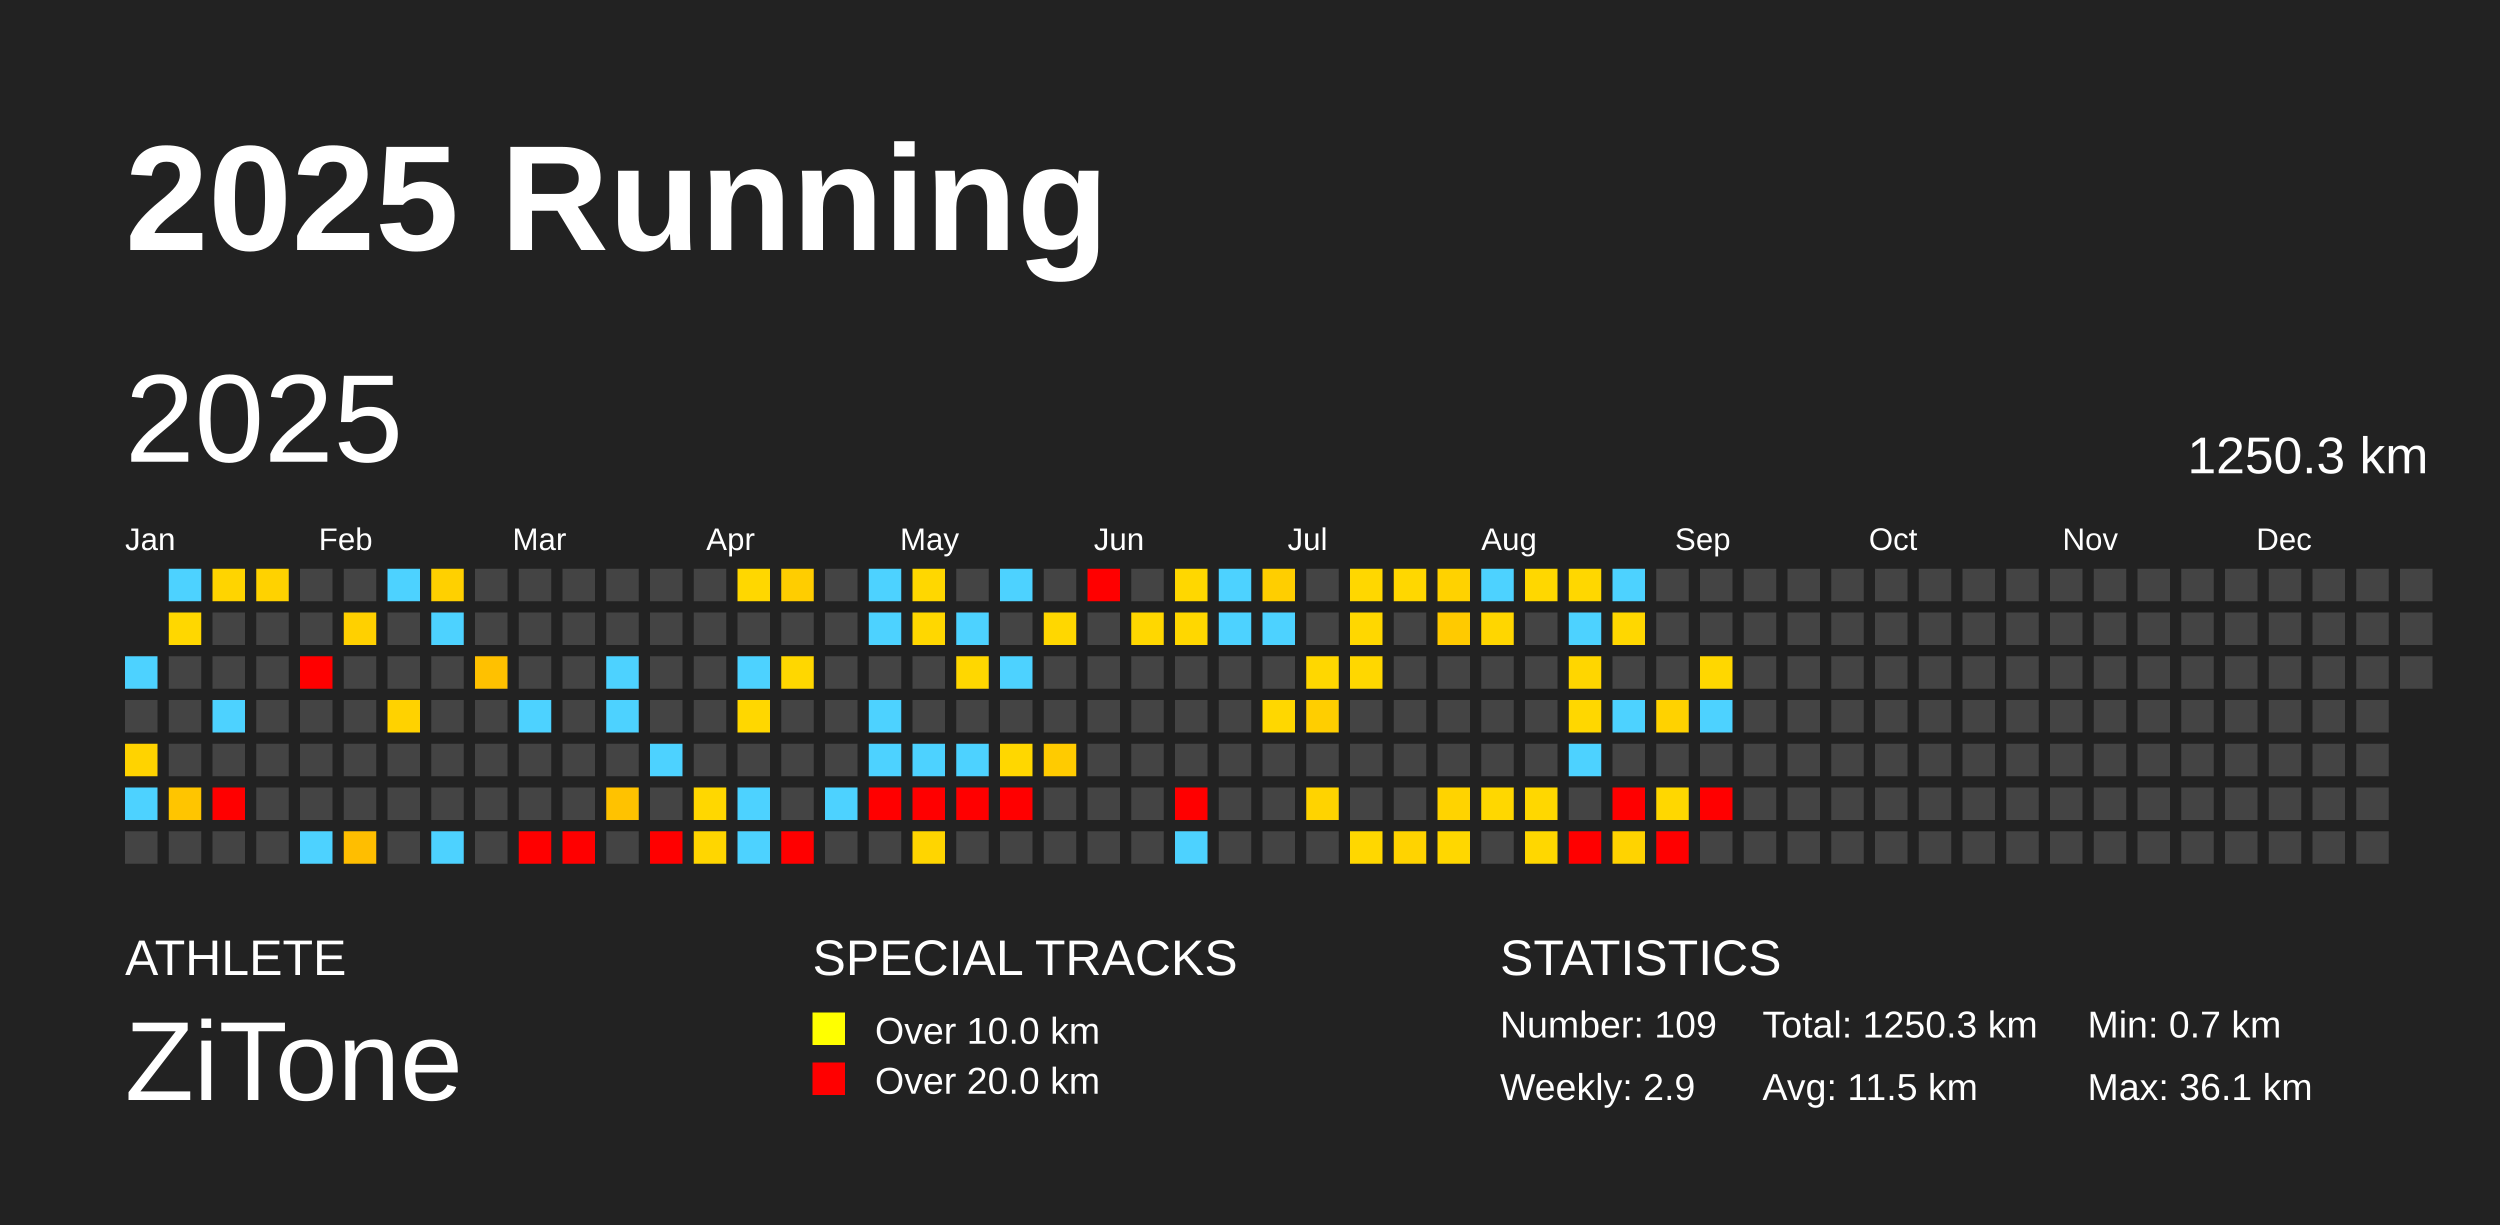
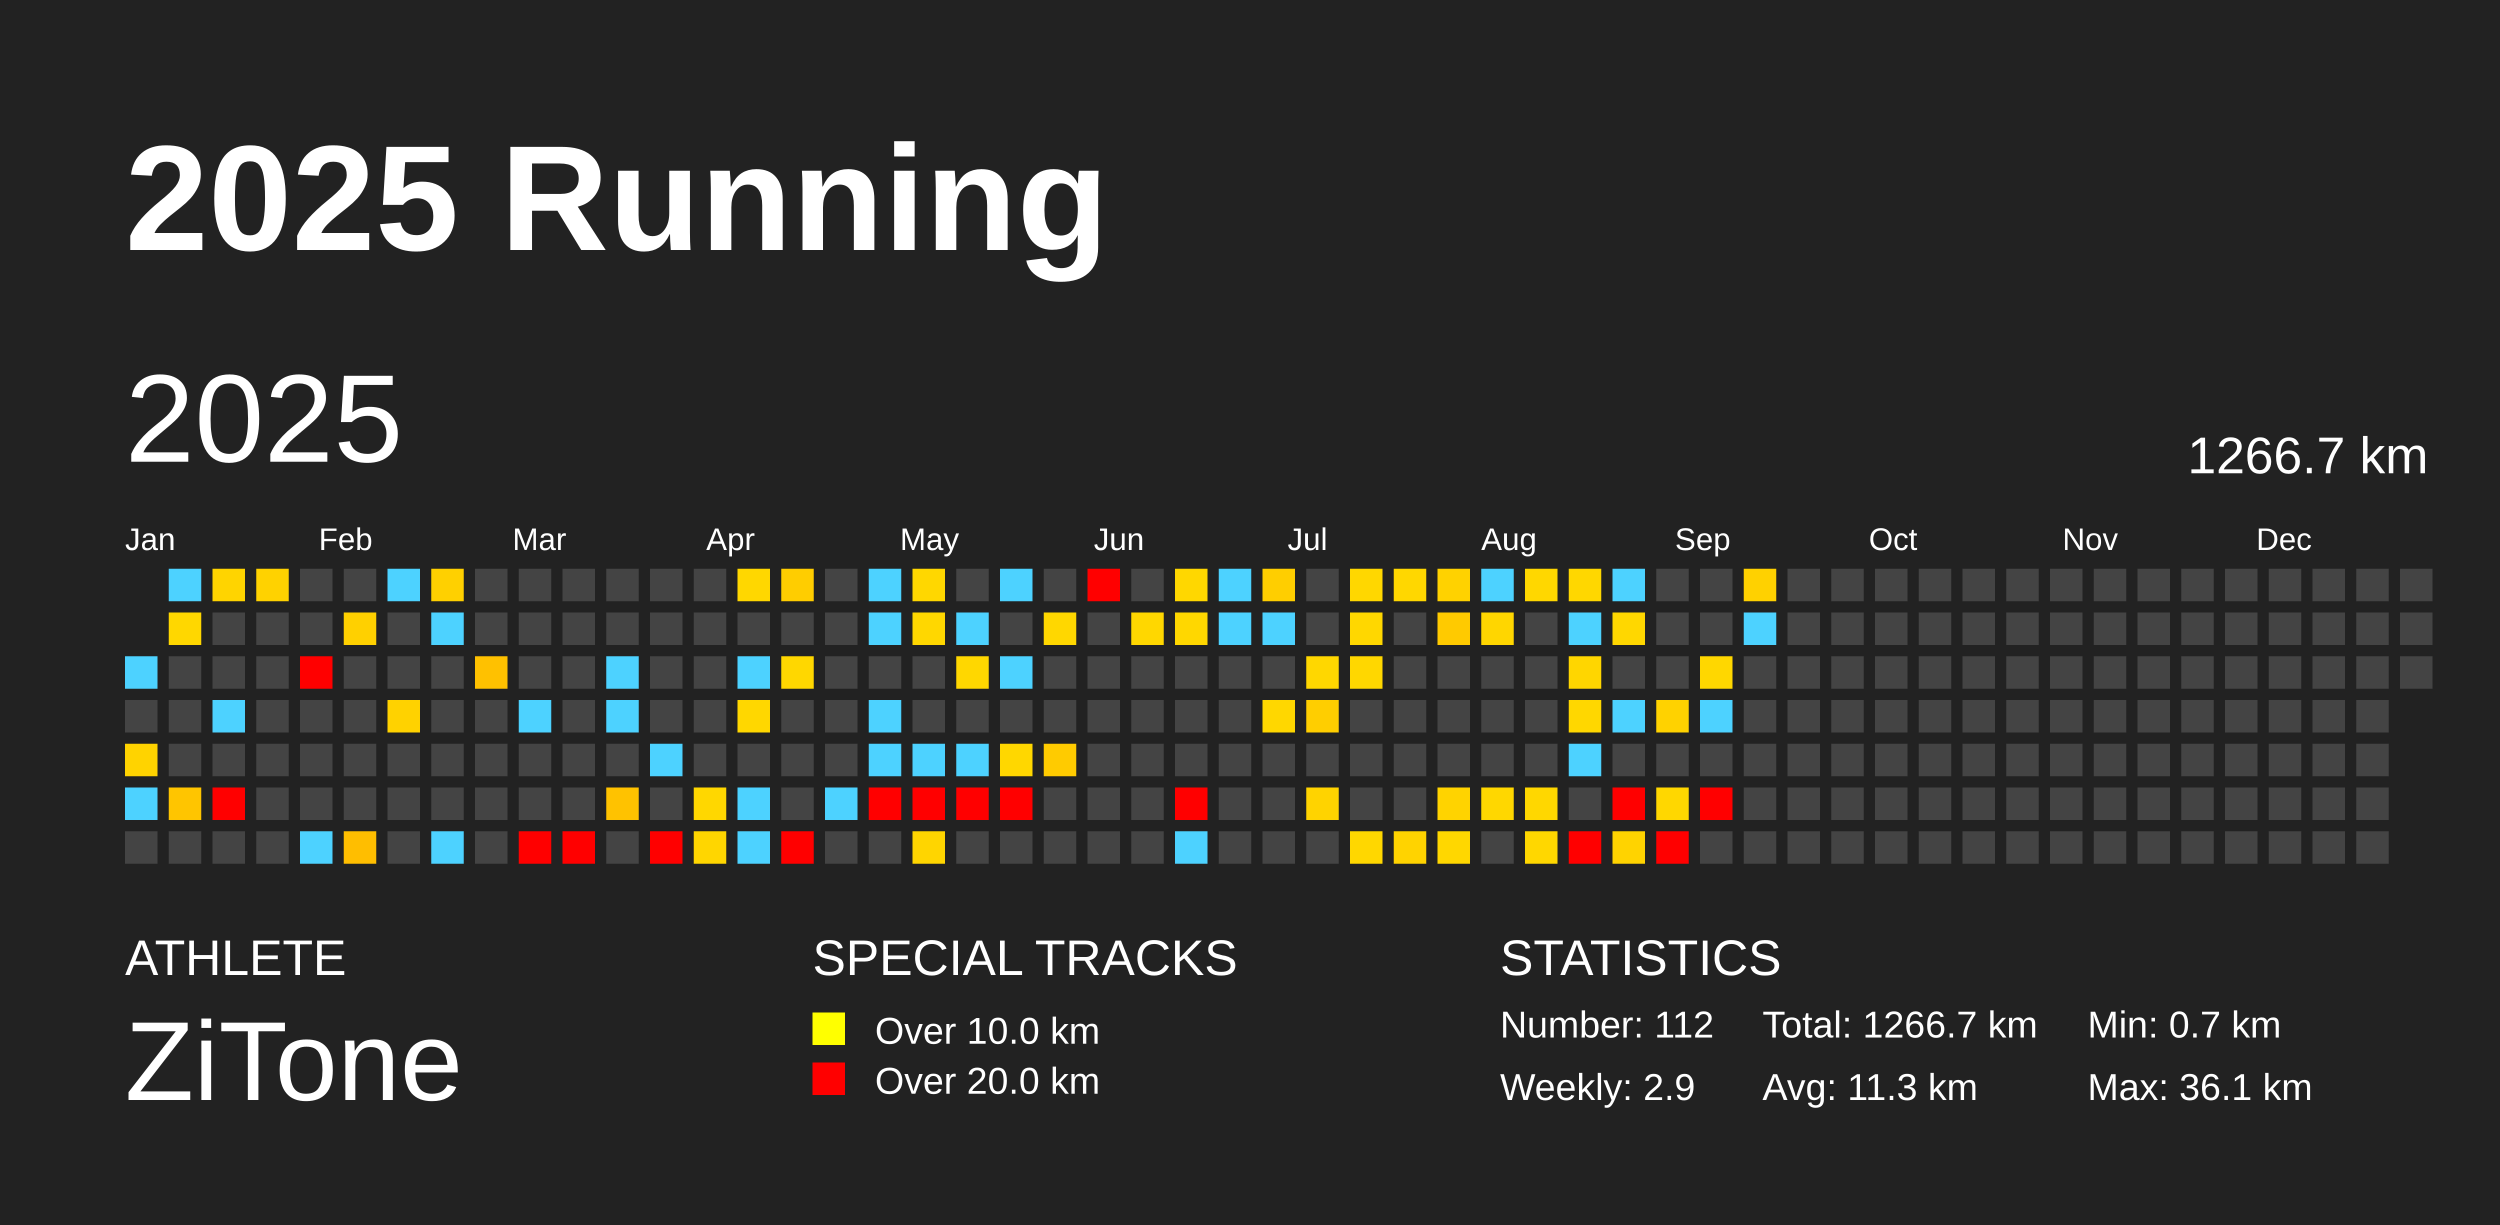
<svg xmlns="http://www.w3.org/2000/svg" baseProfile="full" height="98mm" version="1.1" viewBox="0,0,200,98" width="200mm">
  <defs />
  <rect fill="#222222" height="98" width="200" x="0" y="0" />
  <text fill="#FFFFFF" style="font-size:12px; font-family:Arial; font-weight:bold;" x="10" y="20">2025 Running</text>
  <text fill="#FFFFFF" style="font-size:4px; font-family:Arial" x="10" y="78">ATHLETE</text>
  <text fill="#FFFFFF" style="font-size:9px; font-family:Arial" x="10" y="88">ZiTone</text>
  <text fill="#FFFFFF" style="font-size:4px; font-family:Arial" x="65" y="78">SPECIAL TRACKS</text>
  <rect fill="yellow" height="2.6" width="2.6" x="65" y="81" />
  <text fill="#FFFFFF" style="font-size:3px; font-family:Arial" x="70" y="83.5">Over 10.0 km</text>
  <rect fill="red" height="2.6" width="2.6" x="65" y="85" />
  <text fill="#FFFFFF" style="font-size:3px; font-family:Arial" x="70" y="87.5">Over 20.0 km</text>
  <text fill="#FFFFFF" style="font-size:4px; font-family:Arial" x="120" y="78">STATISTICS</text>
-   <text fill="#FFFFFF" style="font-size:3px; font-family:Arial" x="120" y="83">Number: 109</text>
+   <text fill="#FFFFFF" style="font-size:3px; font-family:Arial" x="120" y="83">Number: 112</text>
  <text fill="#FFFFFF" style="font-size:3px; font-family:Arial" x="120" y="88">Weekly: 2.9</text>
-   <text fill="#FFFFFF" style="font-size:3px; font-family:Arial" x="141" y="83">Total: 1250.3 km</text>
-   <text fill="#FFFFFF" style="font-size:3px; font-family:Arial" x="141" y="88">Avg: 11.5 km</text>
+   <text fill="#FFFFFF" style="font-size:3px; font-family:Arial" x="141" y="83">Total: 1266.7 km</text>
+   <text fill="#FFFFFF" style="font-size:3px; font-family:Arial" x="141" y="88">Avg: 11.3 km</text>
  <text fill="#FFFFFF" style="font-size:3px; font-family:Arial" x="167" y="83">Min: 0.7 km</text>
  <text fill="#FFFFFF" style="font-size:3px; font-family:Arial" x="167" y="88">Max: 36.1 km</text>
  <text dominant-baseline="hanging" fill="#FFFFFF" style="font-size:10.0px; font-family:Arial;" x="10" y="30">2025</text>
-   <text dominant-baseline="hanging" fill="#FFFFFF" style="font-size:4.125px; font-family:Arial;" x="175" y="35">1250.3 km</text>
+   <text dominant-baseline="hanging" fill="#FFFFFF" style="font-size:4.125px; font-family:Arial;" x="175" y="35">1266.7 km</text>
  <text fill="#FFFFFF" style="font-size:2.5px; font-family:Arial" x="10.0" y="44">Jan</text>
  <text fill="#FFFFFF" style="font-size:2.5px; font-family:Arial" x="25.5" y="44">Feb</text>
  <text fill="#FFFFFF" style="font-size:2.5px; font-family:Arial" x="41.0" y="44">Mar</text>
  <text fill="#FFFFFF" style="font-size:2.5px; font-family:Arial" x="56.5" y="44">Apr</text>
  <text fill="#FFFFFF" style="font-size:2.5px; font-family:Arial" x="72.0" y="44">May</text>
  <text fill="#FFFFFF" style="font-size:2.5px; font-family:Arial" x="87.5" y="44">Jun</text>
  <text fill="#FFFFFF" style="font-size:2.5px; font-family:Arial" x="103.0" y="44">Jul</text>
  <text fill="#FFFFFF" style="font-size:2.5px; font-family:Arial" x="118.5" y="44">Aug</text>
  <text fill="#FFFFFF" style="font-size:2.5px; font-family:Arial" x="134.0" y="44">Sep</text>
  <text fill="#FFFFFF" style="font-size:2.5px; font-family:Arial" x="149.5" y="44">Oct</text>
  <text fill="#FFFFFF" style="font-size:2.5px; font-family:Arial" x="165.0" y="44">Nov</text>
  <text fill="#FFFFFF" style="font-size:2.5px; font-family:Arial" x="180.5" y="44">Dec</text>
  <rect fill="#4dd2ff" height="2.6" width="2.6" x="10.0" y="52.5" />
  <rect fill="#444444" height="2.6" width="2.6" x="10.0" y="56.0" />
  <rect fill="#ffd300" height="2.6" width="2.6" x="10.0" y="59.5" />
  <rect fill="#4dd2ff" height="2.6" width="2.6" x="10.0" y="63.0" />
  <rect fill="#444444" height="2.6" width="2.6" x="10.0" y="66.5" />
  <rect fill="#4dd2ff" height="2.6" width="2.6" x="13.5" y="45.5" />
  <rect fill="#ffd700" height="2.6" width="2.6" x="13.5" y="49.0" />
  <rect fill="#444444" height="2.6" width="2.6" x="13.5" y="52.5" />
  <rect fill="#444444" height="2.6" width="2.6" x="13.5" y="56.0" />
  <rect fill="#444444" height="2.6" width="2.6" x="13.5" y="59.5" />
  <rect fill="#ffc500" height="2.6" width="2.6" x="13.5" y="63.0" />
  <rect fill="#444444" height="2.6" width="2.6" x="13.5" y="66.5" />
  <rect fill="#ffd400" height="2.6" width="2.6" x="17.0" y="45.5" />
  <rect fill="#444444" height="2.6" width="2.6" x="17.0" y="49.0" />
  <rect fill="#444444" height="2.6" width="2.6" x="17.0" y="52.5" />
  <rect fill="#4dd2ff" height="2.6" width="2.6" x="17.0" y="56.0" />
  <rect fill="#444444" height="2.6" width="2.6" x="17.0" y="59.5" />
  <rect fill="red" height="2.6" width="2.6" x="17.0" y="63.0" />
  <rect fill="#444444" height="2.6" width="2.6" x="17.0" y="66.5" />
  <rect fill="#ffd200" height="2.6" width="2.6" x="20.5" y="45.5" />
  <rect fill="#444444" height="2.6" width="2.6" x="20.5" y="49.0" />
  <rect fill="#444444" height="2.6" width="2.6" x="20.5" y="52.5" />
  <rect fill="#444444" height="2.6" width="2.6" x="20.5" y="56.0" />
  <rect fill="#444444" height="2.6" width="2.6" x="20.5" y="59.5" />
  <rect fill="#444444" height="2.6" width="2.6" x="20.5" y="63.0" />
  <rect fill="#444444" height="2.6" width="2.6" x="20.5" y="66.5" />
  <rect fill="#444444" height="2.6" width="2.6" x="24.0" y="45.5" />
  <rect fill="#444444" height="2.6" width="2.6" x="24.0" y="49.0" />
  <rect fill="red" height="2.6" width="2.6" x="24.0" y="52.5" />
  <rect fill="#444444" height="2.6" width="2.6" x="24.0" y="56.0" />
  <rect fill="#444444" height="2.6" width="2.6" x="24.0" y="59.5" />
  <rect fill="#444444" height="2.6" width="2.6" x="24.0" y="63.0" />
  <rect fill="#4dd2ff" height="2.6" width="2.6" x="24.0" y="66.5" />
  <rect fill="#444444" height="2.6" width="2.6" x="27.5" y="45.5" />
  <rect fill="#ffd000" height="2.6" width="2.6" x="27.5" y="49.0" />
  <rect fill="#444444" height="2.6" width="2.6" x="27.5" y="52.5" />
  <rect fill="#444444" height="2.6" width="2.6" x="27.5" y="56.0" />
  <rect fill="#444444" height="2.6" width="2.6" x="27.5" y="59.5" />
  <rect fill="#444444" height="2.6" width="2.6" x="27.5" y="63.0" />
  <rect fill="#ffbe00" height="2.6" width="2.6" x="27.5" y="66.5" />
  <rect fill="#4dd2ff" height="2.6" width="2.6" x="31.0" y="45.5" />
  <rect fill="#444444" height="2.6" width="2.6" x="31.0" y="49.0" />
  <rect fill="#444444" height="2.6" width="2.6" x="31.0" y="52.5" />
  <rect fill="#ffd200" height="2.6" width="2.6" x="31.0" y="56.0" />
  <rect fill="#444444" height="2.6" width="2.6" x="31.0" y="59.5" />
  <rect fill="#444444" height="2.6" width="2.6" x="31.0" y="63.0" />
  <rect fill="#444444" height="2.6" width="2.6" x="31.0" y="66.5" />
  <rect fill="#ffd000" height="2.6" width="2.6" x="34.5" y="45.5" />
  <rect fill="#4dd2ff" height="2.6" width="2.6" x="34.5" y="49.0" />
  <rect fill="#444444" height="2.6" width="2.6" x="34.5" y="52.5" />
  <rect fill="#444444" height="2.6" width="2.6" x="34.5" y="56.0" />
  <rect fill="#444444" height="2.6" width="2.6" x="34.5" y="59.5" />
  <rect fill="#444444" height="2.6" width="2.6" x="34.5" y="63.0" />
  <rect fill="#4dd2ff" height="2.6" width="2.6" x="34.5" y="66.5" />
  <rect fill="#444444" height="2.6" width="2.6" x="38.0" y="45.5" />
  <rect fill="#444444" height="2.6" width="2.6" x="38.0" y="49.0" />
  <rect fill="#ffc100" height="2.6" width="2.6" x="38.0" y="52.5" />
  <rect fill="#444444" height="2.6" width="2.6" x="38.0" y="56.0" />
  <rect fill="#444444" height="2.6" width="2.6" x="38.0" y="59.5" />
  <rect fill="#444444" height="2.6" width="2.6" x="38.0" y="63.0" />
  <rect fill="#444444" height="2.6" width="2.6" x="38.0" y="66.5" />
  <rect fill="#444444" height="2.6" width="2.6" x="41.5" y="45.5" />
  <rect fill="#444444" height="2.6" width="2.6" x="41.5" y="49.0" />
  <rect fill="#444444" height="2.6" width="2.6" x="41.5" y="52.5" />
  <rect fill="#4dd2ff" height="2.6" width="2.6" x="41.5" y="56.0" />
  <rect fill="#444444" height="2.6" width="2.6" x="41.5" y="59.5" />
  <rect fill="#444444" height="2.6" width="2.6" x="41.5" y="63.0" />
  <rect fill="red" height="2.6" width="2.6" x="41.5" y="66.5" />
  <rect fill="#444444" height="2.6" width="2.6" x="45.0" y="45.5" />
  <rect fill="#444444" height="2.6" width="2.6" x="45.0" y="49.0" />
  <rect fill="#444444" height="2.6" width="2.6" x="45.0" y="52.5" />
  <rect fill="#444444" height="2.6" width="2.6" x="45.0" y="56.0" />
  <rect fill="#444444" height="2.6" width="2.6" x="45.0" y="59.5" />
  <rect fill="#444444" height="2.6" width="2.6" x="45.0" y="63.0" />
  <rect fill="red" height="2.6" width="2.6" x="45.0" y="66.5" />
  <rect fill="#444444" height="2.6" width="2.6" x="48.5" y="45.5" />
  <rect fill="#444444" height="2.6" width="2.6" x="48.5" y="49.0" />
  <rect fill="#4dd2ff" height="2.6" width="2.6" x="48.5" y="52.5" />
  <rect fill="#4dd2ff" height="2.6" width="2.6" x="48.5" y="56.0" />
  <rect fill="#444444" height="2.6" width="2.6" x="48.5" y="59.5" />
  <rect fill="#ffc200" height="2.6" width="2.6" x="48.5" y="63.0" />
  <rect fill="#444444" height="2.6" width="2.6" x="48.5" y="66.5" />
  <rect fill="#444444" height="2.6" width="2.6" x="52.0" y="45.5" />
  <rect fill="#444444" height="2.6" width="2.6" x="52.0" y="49.0" />
  <rect fill="#444444" height="2.6" width="2.6" x="52.0" y="52.5" />
  <rect fill="#444444" height="2.6" width="2.6" x="52.0" y="56.0" />
  <rect fill="#4dd2ff" height="2.6" width="2.6" x="52.0" y="59.5" />
  <rect fill="#444444" height="2.6" width="2.6" x="52.0" y="63.0" />
  <rect fill="red" height="2.6" width="2.6" x="52.0" y="66.5" />
  <rect fill="#444444" height="2.6" width="2.6" x="55.5" y="45.5" />
  <rect fill="#444444" height="2.6" width="2.6" x="55.5" y="49.0" />
  <rect fill="#444444" height="2.6" width="2.6" x="55.5" y="52.5" />
  <rect fill="#444444" height="2.6" width="2.6" x="55.5" y="56.0" />
  <rect fill="#444444" height="2.6" width="2.6" x="55.5" y="59.5" />
  <rect fill="#ffd700" height="2.6" width="2.6" x="55.5" y="63.0" />
  <rect fill="#ffd600" height="2.6" width="2.6" x="55.5" y="66.5" />
  <rect fill="#ffd700" height="2.6" width="2.6" x="59.0" y="45.5" />
  <rect fill="#444444" height="2.6" width="2.6" x="59.0" y="49.0" />
  <rect fill="#4dd2ff" height="2.6" width="2.6" x="59.0" y="52.5" />
  <rect fill="#ffd700" height="2.6" width="2.6" x="59.0" y="56.0" />
  <rect fill="#444444" height="2.6" width="2.6" x="59.0" y="59.5" />
  <rect fill="#4dd2ff" height="2.6" width="2.6" x="59.0" y="63.0" />
  <rect fill="#4dd2ff" height="2.6" width="2.6" x="59.0" y="66.5" />
  <rect fill="#ffcd00" height="2.6" width="2.6" x="62.5" y="45.5" />
  <rect fill="#444444" height="2.6" width="2.6" x="62.5" y="49.0" />
  <rect fill="#ffd700" height="2.6" width="2.6" x="62.5" y="52.5" />
  <rect fill="#444444" height="2.6" width="2.6" x="62.5" y="56.0" />
  <rect fill="#444444" height="2.6" width="2.6" x="62.5" y="59.5" />
  <rect fill="#444444" height="2.6" width="2.6" x="62.5" y="63.0" />
  <rect fill="red" height="2.6" width="2.6" x="62.5" y="66.5" />
  <rect fill="#444444" height="2.6" width="2.6" x="66.0" y="45.5" />
  <rect fill="#444444" height="2.6" width="2.6" x="66.0" y="49.0" />
  <rect fill="#444444" height="2.6" width="2.6" x="66.0" y="52.5" />
  <rect fill="#444444" height="2.6" width="2.6" x="66.0" y="56.0" />
  <rect fill="#444444" height="2.6" width="2.6" x="66.0" y="59.5" />
  <rect fill="#4dd2ff" height="2.6" width="2.6" x="66.0" y="63.0" />
  <rect fill="#444444" height="2.6" width="2.6" x="66.0" y="66.5" />
  <rect fill="#4dd2ff" height="2.6" width="2.6" x="69.5" y="45.5" />
  <rect fill="#4dd2ff" height="2.6" width="2.6" x="69.5" y="49.0" />
  <rect fill="#444444" height="2.6" width="2.6" x="69.5" y="52.5" />
  <rect fill="#4dd2ff" height="2.6" width="2.6" x="69.5" y="56.0" />
  <rect fill="#4dd2ff" height="2.6" width="2.6" x="69.5" y="59.5" />
  <rect fill="red" height="2.6" width="2.6" x="69.5" y="63.0" />
  <rect fill="#444444" height="2.6" width="2.6" x="69.5" y="66.5" />
  <rect fill="#ffd700" height="2.6" width="2.6" x="73.0" y="45.5" />
  <rect fill="#ffd700" height="2.6" width="2.6" x="73.0" y="49.0" />
  <rect fill="#444444" height="2.6" width="2.6" x="73.0" y="52.5" />
  <rect fill="#444444" height="2.6" width="2.6" x="73.0" y="56.0" />
  <rect fill="#4dd2ff" height="2.6" width="2.6" x="73.0" y="59.5" />
  <rect fill="red" height="2.6" width="2.6" x="73.0" y="63.0" />
  <rect fill="#ffd500" height="2.6" width="2.6" x="73.0" y="66.5" />
  <rect fill="#444444" height="2.6" width="2.6" x="76.5" y="45.5" />
  <rect fill="#4dd2ff" height="2.6" width="2.6" x="76.5" y="49.0" />
  <rect fill="#ffd700" height="2.6" width="2.6" x="76.5" y="52.5" />
  <rect fill="#444444" height="2.6" width="2.6" x="76.5" y="56.0" />
  <rect fill="#4dd2ff" height="2.6" width="2.6" x="76.5" y="59.5" />
  <rect fill="red" height="2.6" width="2.6" x="76.5" y="63.0" />
  <rect fill="#444444" height="2.6" width="2.6" x="76.5" y="66.5" />
  <rect fill="#4dd2ff" height="2.6" width="2.6" x="80.0" y="45.5" />
  <rect fill="#444444" height="2.6" width="2.6" x="80.0" y="49.0" />
  <rect fill="#4dd2ff" height="2.6" width="2.6" x="80.0" y="52.5" />
  <rect fill="#444444" height="2.6" width="2.6" x="80.0" y="56.0" />
  <rect fill="#ffd700" height="2.6" width="2.6" x="80.0" y="59.5" />
  <rect fill="red" height="2.6" width="2.6" x="80.0" y="63.0" />
  <rect fill="#444444" height="2.6" width="2.6" x="80.0" y="66.5" />
  <rect fill="#444444" height="2.6" width="2.6" x="83.5" y="45.5" />
  <rect fill="#ffd700" height="2.6" width="2.6" x="83.5" y="49.0" />
  <rect fill="#444444" height="2.6" width="2.6" x="83.5" y="52.5" />
  <rect fill="#444444" height="2.6" width="2.6" x="83.5" y="56.0" />
  <rect fill="#ffcb00" height="2.6" width="2.6" x="83.5" y="59.5" />
  <rect fill="#444444" height="2.6" width="2.6" x="83.5" y="63.0" />
  <rect fill="#444444" height="2.6" width="2.6" x="83.5" y="66.5" />
  <rect fill="red" height="2.6" width="2.6" x="87.0" y="45.5" />
  <rect fill="#444444" height="2.6" width="2.6" x="87.0" y="49.0" />
  <rect fill="#444444" height="2.6" width="2.6" x="87.0" y="52.5" />
  <rect fill="#444444" height="2.6" width="2.6" x="87.0" y="56.0" />
  <rect fill="#444444" height="2.6" width="2.6" x="87.0" y="59.5" />
  <rect fill="#444444" height="2.6" width="2.6" x="87.0" y="63.0" />
  <rect fill="#444444" height="2.6" width="2.6" x="87.0" y="66.5" />
  <rect fill="#444444" height="2.6" width="2.6" x="90.5" y="45.5" />
  <rect fill="#ffd700" height="2.6" width="2.6" x="90.5" y="49.0" />
  <rect fill="#444444" height="2.6" width="2.6" x="90.5" y="52.5" />
  <rect fill="#444444" height="2.6" width="2.6" x="90.5" y="56.0" />
  <rect fill="#444444" height="2.6" width="2.6" x="90.5" y="59.5" />
  <rect fill="#444444" height="2.6" width="2.6" x="90.5" y="63.0" />
  <rect fill="#444444" height="2.6" width="2.6" x="90.5" y="66.5" />
  <rect fill="#ffd700" height="2.6" width="2.6" x="94.0" y="45.5" />
  <rect fill="#ffd700" height="2.6" width="2.6" x="94.0" y="49.0" />
  <rect fill="#444444" height="2.6" width="2.6" x="94.0" y="52.5" />
  <rect fill="#444444" height="2.6" width="2.6" x="94.0" y="56.0" />
  <rect fill="#444444" height="2.6" width="2.6" x="94.0" y="59.5" />
  <rect fill="red" height="2.6" width="2.6" x="94.0" y="63.0" />
  <rect fill="#4dd2ff" height="2.6" width="2.6" x="94.0" y="66.5" />
  <rect fill="#4dd2ff" height="2.6" width="2.6" x="97.5" y="45.5" />
  <rect fill="#4dd2ff" height="2.6" width="2.6" x="97.5" y="49.0" />
  <rect fill="#444444" height="2.6" width="2.6" x="97.5" y="52.5" />
  <rect fill="#444444" height="2.6" width="2.6" x="97.5" y="56.0" />
  <rect fill="#444444" height="2.6" width="2.6" x="97.5" y="59.5" />
  <rect fill="#444444" height="2.6" width="2.6" x="97.5" y="63.0" />
  <rect fill="#444444" height="2.6" width="2.6" x="97.5" y="66.5" />
  <rect fill="#ffce00" height="2.6" width="2.6" x="101.0" y="45.5" />
  <rect fill="#4dd2ff" height="2.6" width="2.6" x="101.0" y="49.0" />
  <rect fill="#444444" height="2.6" width="2.6" x="101.0" y="52.5" />
  <rect fill="#ffd700" height="2.6" width="2.6" x="101.0" y="56.0" />
  <rect fill="#444444" height="2.6" width="2.6" x="101.0" y="59.5" />
  <rect fill="#444444" height="2.6" width="2.6" x="101.0" y="63.0" />
  <rect fill="#444444" height="2.6" width="2.6" x="101.0" y="66.5" />
  <rect fill="#444444" height="2.6" width="2.6" x="104.5" y="45.5" />
  <rect fill="#444444" height="2.6" width="2.6" x="104.5" y="49.0" />
  <rect fill="#ffd700" height="2.6" width="2.6" x="104.5" y="52.5" />
  <rect fill="#ffce00" height="2.6" width="2.6" x="104.5" y="56.0" />
  <rect fill="#444444" height="2.6" width="2.6" x="104.5" y="59.5" />
  <rect fill="#ffd300" height="2.6" width="2.6" x="104.5" y="63.0" />
  <rect fill="#444444" height="2.6" width="2.6" x="104.5" y="66.5" />
  <rect fill="#ffd700" height="2.6" width="2.6" x="108.0" y="45.5" />
  <rect fill="#ffd700" height="2.6" width="2.6" x="108.0" y="49.0" />
  <rect fill="#ffd700" height="2.6" width="2.6" x="108.0" y="52.5" />
  <rect fill="#444444" height="2.6" width="2.6" x="108.0" y="56.0" />
  <rect fill="#444444" height="2.6" width="2.6" x="108.0" y="59.5" />
  <rect fill="#444444" height="2.6" width="2.6" x="108.0" y="63.0" />
  <rect fill="#ffd700" height="2.6" width="2.6" x="108.0" y="66.5" />
  <rect fill="#ffd700" height="2.6" width="2.6" x="111.5" y="45.5" />
  <rect fill="#444444" height="2.6" width="2.6" x="111.5" y="49.0" />
  <rect fill="#444444" height="2.6" width="2.6" x="111.5" y="52.5" />
  <rect fill="#444444" height="2.6" width="2.6" x="111.5" y="56.0" />
  <rect fill="#444444" height="2.6" width="2.6" x="111.5" y="59.5" />
  <rect fill="#444444" height="2.6" width="2.6" x="111.5" y="63.0" />
  <rect fill="#ffd300" height="2.6" width="2.6" x="111.5" y="66.5" />
  <rect fill="#ffd200" height="2.6" width="2.6" x="115.0" y="45.5" />
  <rect fill="#ffca00" height="2.6" width="2.6" x="115.0" y="49.0" />
  <rect fill="#444444" height="2.6" width="2.6" x="115.0" y="52.5" />
  <rect fill="#444444" height="2.6" width="2.6" x="115.0" y="56.0" />
  <rect fill="#444444" height="2.6" width="2.6" x="115.0" y="59.5" />
  <rect fill="#ffd300" height="2.6" width="2.6" x="115.0" y="63.0" />
  <rect fill="#ffd700" height="2.6" width="2.6" x="115.0" y="66.5" />
  <rect fill="#4dd2ff" height="2.6" width="2.6" x="118.5" y="45.5" />
  <rect fill="#ffd600" height="2.6" width="2.6" x="118.5" y="49.0" />
  <rect fill="#444444" height="2.6" width="2.6" x="118.5" y="52.5" />
  <rect fill="#444444" height="2.6" width="2.6" x="118.5" y="56.0" />
  <rect fill="#444444" height="2.6" width="2.6" x="118.5" y="59.5" />
  <rect fill="#ffd700" height="2.6" width="2.6" x="118.5" y="63.0" />
  <rect fill="#444444" height="2.6" width="2.6" x="118.5" y="66.5" />
  <rect fill="#ffd700" height="2.6" width="2.6" x="122.0" y="45.5" />
  <rect fill="#444444" height="2.6" width="2.6" x="122.0" y="49.0" />
  <rect fill="#444444" height="2.6" width="2.6" x="122.0" y="52.5" />
  <rect fill="#444444" height="2.6" width="2.6" x="122.0" y="56.0" />
  <rect fill="#444444" height="2.6" width="2.6" x="122.0" y="59.5" />
  <rect fill="#ffd700" height="2.6" width="2.6" x="122.0" y="63.0" />
  <rect fill="#ffd700" height="2.6" width="2.6" x="122.0" y="66.5" />
  <rect fill="#ffd700" height="2.6" width="2.6" x="125.5" y="45.5" />
  <rect fill="#4dd2ff" height="2.6" width="2.6" x="125.5" y="49.0" />
  <rect fill="#ffd600" height="2.6" width="2.6" x="125.5" y="52.5" />
  <rect fill="#ffd700" height="2.6" width="2.6" x="125.5" y="56.0" />
  <rect fill="#4dd2ff" height="2.6" width="2.6" x="125.5" y="59.5" />
  <rect fill="#444444" height="2.6" width="2.6" x="125.5" y="63.0" />
  <rect fill="red" height="2.6" width="2.6" x="125.5" y="66.5" />
  <rect fill="#4dd2ff" height="2.6" width="2.6" x="129.0" y="45.5" />
  <rect fill="#ffd700" height="2.6" width="2.6" x="129.0" y="49.0" />
  <rect fill="#444444" height="2.6" width="2.6" x="129.0" y="52.5" />
  <rect fill="#4dd2ff" height="2.6" width="2.6" x="129.0" y="56.0" />
  <rect fill="#444444" height="2.6" width="2.6" x="129.0" y="59.5" />
  <rect fill="red" height="2.6" width="2.6" x="129.0" y="63.0" />
  <rect fill="#ffd300" height="2.6" width="2.6" x="129.0" y="66.5" />
  <rect fill="#444444" height="2.6" width="2.6" x="132.5" y="45.5" />
  <rect fill="#444444" height="2.6" width="2.6" x="132.5" y="49.0" />
  <rect fill="#444444" height="2.6" width="2.6" x="132.5" y="52.5" />
  <rect fill="#ffd200" height="2.6" width="2.6" x="132.5" y="56.0" />
  <rect fill="#444444" height="2.6" width="2.6" x="132.5" y="59.5" />
  <rect fill="#ffd700" height="2.6" width="2.6" x="132.5" y="63.0" />
  <rect fill="red" height="2.6" width="2.6" x="132.5" y="66.5" />
  <rect fill="#444444" height="2.6" width="2.6" x="136.0" y="45.5" />
  <rect fill="#444444" height="2.6" width="2.6" x="136.0" y="49.0" />
  <rect fill="#ffd700" height="2.6" width="2.6" x="136.0" y="52.5" />
  <rect fill="#4dd2ff" height="2.6" width="2.6" x="136.0" y="56.0" />
  <rect fill="#444444" height="2.6" width="2.6" x="136.0" y="59.5" />
  <rect fill="red" height="2.6" width="2.6" x="136.0" y="63.0" />
  <rect fill="#444444" height="2.6" width="2.6" x="136.0" y="66.5" />
-   <rect fill="#444444" height="2.6" width="2.6" x="139.5" y="45.5" />
-   <rect fill="#444444" height="2.6" width="2.6" x="139.5" y="49.0" />
+   <rect fill="#ffd100" height="2.6" width="2.6" x="139.5" y="45.5" />
+   <rect fill="#4dd2ff" height="2.6" width="2.6" x="139.5" y="49.0" />
  <rect fill="#444444" height="2.6" width="2.6" x="139.5" y="52.5" />
  <rect fill="#444444" height="2.6" width="2.6" x="139.5" y="56.0" />
  <rect fill="#444444" height="2.6" width="2.6" x="139.5" y="59.5" />
  <rect fill="#444444" height="2.6" width="2.6" x="139.5" y="63.0" />
  <rect fill="#444444" height="2.6" width="2.6" x="139.5" y="66.5" />
  <rect fill="#444444" height="2.6" width="2.6" x="143.0" y="45.5" />
  <rect fill="#444444" height="2.6" width="2.6" x="143.0" y="49.0" />
  <rect fill="#444444" height="2.6" width="2.6" x="143.0" y="52.5" />
  <rect fill="#444444" height="2.6" width="2.6" x="143.0" y="56.0" />
  <rect fill="#444444" height="2.6" width="2.6" x="143.0" y="59.5" />
  <rect fill="#444444" height="2.6" width="2.6" x="143.0" y="63.0" />
  <rect fill="#444444" height="2.6" width="2.6" x="143.0" y="66.5" />
  <rect fill="#444444" height="2.6" width="2.6" x="146.5" y="45.5" />
  <rect fill="#444444" height="2.6" width="2.6" x="146.5" y="49.0" />
  <rect fill="#444444" height="2.6" width="2.6" x="146.5" y="52.5" />
  <rect fill="#444444" height="2.6" width="2.6" x="146.5" y="56.0" />
  <rect fill="#444444" height="2.6" width="2.6" x="146.5" y="59.5" />
  <rect fill="#444444" height="2.6" width="2.6" x="146.5" y="63.0" />
  <rect fill="#444444" height="2.6" width="2.6" x="146.5" y="66.5" />
  <rect fill="#444444" height="2.6" width="2.6" x="150.0" y="45.5" />
  <rect fill="#444444" height="2.6" width="2.6" x="150.0" y="49.0" />
  <rect fill="#444444" height="2.6" width="2.6" x="150.0" y="52.5" />
  <rect fill="#444444" height="2.6" width="2.6" x="150.0" y="56.0" />
  <rect fill="#444444" height="2.6" width="2.6" x="150.0" y="59.5" />
  <rect fill="#444444" height="2.6" width="2.6" x="150.0" y="63.0" />
  <rect fill="#444444" height="2.6" width="2.6" x="150.0" y="66.5" />
  <rect fill="#444444" height="2.6" width="2.6" x="153.5" y="45.5" />
  <rect fill="#444444" height="2.6" width="2.6" x="153.5" y="49.0" />
  <rect fill="#444444" height="2.6" width="2.6" x="153.5" y="52.5" />
  <rect fill="#444444" height="2.6" width="2.6" x="153.5" y="56.0" />
  <rect fill="#444444" height="2.6" width="2.6" x="153.5" y="59.5" />
  <rect fill="#444444" height="2.6" width="2.6" x="153.5" y="63.0" />
  <rect fill="#444444" height="2.6" width="2.6" x="153.5" y="66.5" />
  <rect fill="#444444" height="2.6" width="2.6" x="157.0" y="45.5" />
  <rect fill="#444444" height="2.6" width="2.6" x="157.0" y="49.0" />
  <rect fill="#444444" height="2.6" width="2.6" x="157.0" y="52.5" />
  <rect fill="#444444" height="2.6" width="2.6" x="157.0" y="56.0" />
  <rect fill="#444444" height="2.6" width="2.6" x="157.0" y="59.5" />
  <rect fill="#444444" height="2.6" width="2.6" x="157.0" y="63.0" />
  <rect fill="#444444" height="2.6" width="2.6" x="157.0" y="66.5" />
  <rect fill="#444444" height="2.6" width="2.6" x="160.5" y="45.5" />
  <rect fill="#444444" height="2.6" width="2.6" x="160.5" y="49.0" />
  <rect fill="#444444" height="2.6" width="2.6" x="160.5" y="52.5" />
  <rect fill="#444444" height="2.6" width="2.6" x="160.5" y="56.0" />
  <rect fill="#444444" height="2.6" width="2.6" x="160.5" y="59.5" />
  <rect fill="#444444" height="2.6" width="2.6" x="160.5" y="63.0" />
  <rect fill="#444444" height="2.6" width="2.6" x="160.5" y="66.5" />
  <rect fill="#444444" height="2.6" width="2.6" x="164.0" y="45.5" />
  <rect fill="#444444" height="2.6" width="2.6" x="164.0" y="49.0" />
  <rect fill="#444444" height="2.6" width="2.6" x="164.0" y="52.5" />
  <rect fill="#444444" height="2.6" width="2.6" x="164.0" y="56.0" />
  <rect fill="#444444" height="2.6" width="2.6" x="164.0" y="59.5" />
  <rect fill="#444444" height="2.6" width="2.6" x="164.0" y="63.0" />
  <rect fill="#444444" height="2.6" width="2.6" x="164.0" y="66.5" />
  <rect fill="#444444" height="2.6" width="2.6" x="167.5" y="45.5" />
  <rect fill="#444444" height="2.6" width="2.6" x="167.5" y="49.0" />
  <rect fill="#444444" height="2.6" width="2.6" x="167.5" y="52.5" />
  <rect fill="#444444" height="2.6" width="2.6" x="167.5" y="56.0" />
  <rect fill="#444444" height="2.6" width="2.6" x="167.5" y="59.5" />
  <rect fill="#444444" height="2.6" width="2.6" x="167.5" y="63.0" />
  <rect fill="#444444" height="2.6" width="2.6" x="167.5" y="66.5" />
  <rect fill="#444444" height="2.6" width="2.6" x="171.0" y="45.5" />
  <rect fill="#444444" height="2.6" width="2.6" x="171.0" y="49.0" />
  <rect fill="#444444" height="2.6" width="2.6" x="171.0" y="52.5" />
  <rect fill="#444444" height="2.6" width="2.6" x="171.0" y="56.0" />
  <rect fill="#444444" height="2.6" width="2.6" x="171.0" y="59.5" />
  <rect fill="#444444" height="2.6" width="2.6" x="171.0" y="63.0" />
  <rect fill="#444444" height="2.6" width="2.6" x="171.0" y="66.5" />
  <rect fill="#444444" height="2.6" width="2.6" x="174.5" y="45.5" />
  <rect fill="#444444" height="2.6" width="2.6" x="174.5" y="49.0" />
  <rect fill="#444444" height="2.6" width="2.6" x="174.5" y="52.5" />
  <rect fill="#444444" height="2.6" width="2.6" x="174.5" y="56.0" />
  <rect fill="#444444" height="2.6" width="2.6" x="174.5" y="59.5" />
  <rect fill="#444444" height="2.6" width="2.6" x="174.5" y="63.0" />
  <rect fill="#444444" height="2.6" width="2.6" x="174.5" y="66.5" />
  <rect fill="#444444" height="2.6" width="2.6" x="178.0" y="45.5" />
  <rect fill="#444444" height="2.6" width="2.6" x="178.0" y="49.0" />
  <rect fill="#444444" height="2.6" width="2.6" x="178.0" y="52.5" />
  <rect fill="#444444" height="2.6" width="2.6" x="178.0" y="56.0" />
  <rect fill="#444444" height="2.6" width="2.6" x="178.0" y="59.5" />
  <rect fill="#444444" height="2.6" width="2.6" x="178.0" y="63.0" />
  <rect fill="#444444" height="2.6" width="2.6" x="178.0" y="66.5" />
  <rect fill="#444444" height="2.6" width="2.6" x="181.5" y="45.5" />
  <rect fill="#444444" height="2.6" width="2.6" x="181.5" y="49.0" />
  <rect fill="#444444" height="2.6" width="2.6" x="181.5" y="52.5" />
  <rect fill="#444444" height="2.6" width="2.6" x="181.5" y="56.0" />
  <rect fill="#444444" height="2.6" width="2.6" x="181.5" y="59.5" />
  <rect fill="#444444" height="2.6" width="2.6" x="181.5" y="63.0" />
  <rect fill="#444444" height="2.6" width="2.6" x="181.5" y="66.5" />
  <rect fill="#444444" height="2.6" width="2.6" x="185.0" y="45.5" />
  <rect fill="#444444" height="2.6" width="2.6" x="185.0" y="49.0" />
  <rect fill="#444444" height="2.6" width="2.6" x="185.0" y="52.5" />
  <rect fill="#444444" height="2.6" width="2.6" x="185.0" y="56.0" />
  <rect fill="#444444" height="2.6" width="2.6" x="185.0" y="59.5" />
  <rect fill="#444444" height="2.6" width="2.6" x="185.0" y="63.0" />
  <rect fill="#444444" height="2.6" width="2.6" x="185.0" y="66.5" />
  <rect fill="#444444" height="2.6" width="2.6" x="188.5" y="45.5" />
  <rect fill="#444444" height="2.6" width="2.6" x="188.5" y="49.0" />
  <rect fill="#444444" height="2.6" width="2.6" x="188.5" y="52.5" />
  <rect fill="#444444" height="2.6" width="2.6" x="188.5" y="56.0" />
  <rect fill="#444444" height="2.6" width="2.6" x="188.5" y="59.5" />
  <rect fill="#444444" height="2.6" width="2.6" x="188.5" y="63.0" />
  <rect fill="#444444" height="2.6" width="2.6" x="188.5" y="66.5" />
  <rect fill="#444444" height="2.6" width="2.6" x="192.0" y="45.5" />
  <rect fill="#444444" height="2.6" width="2.6" x="192.0" y="49.0" />
  <rect fill="#444444" height="2.6" width="2.6" x="192.0" y="52.5" />
</svg>
